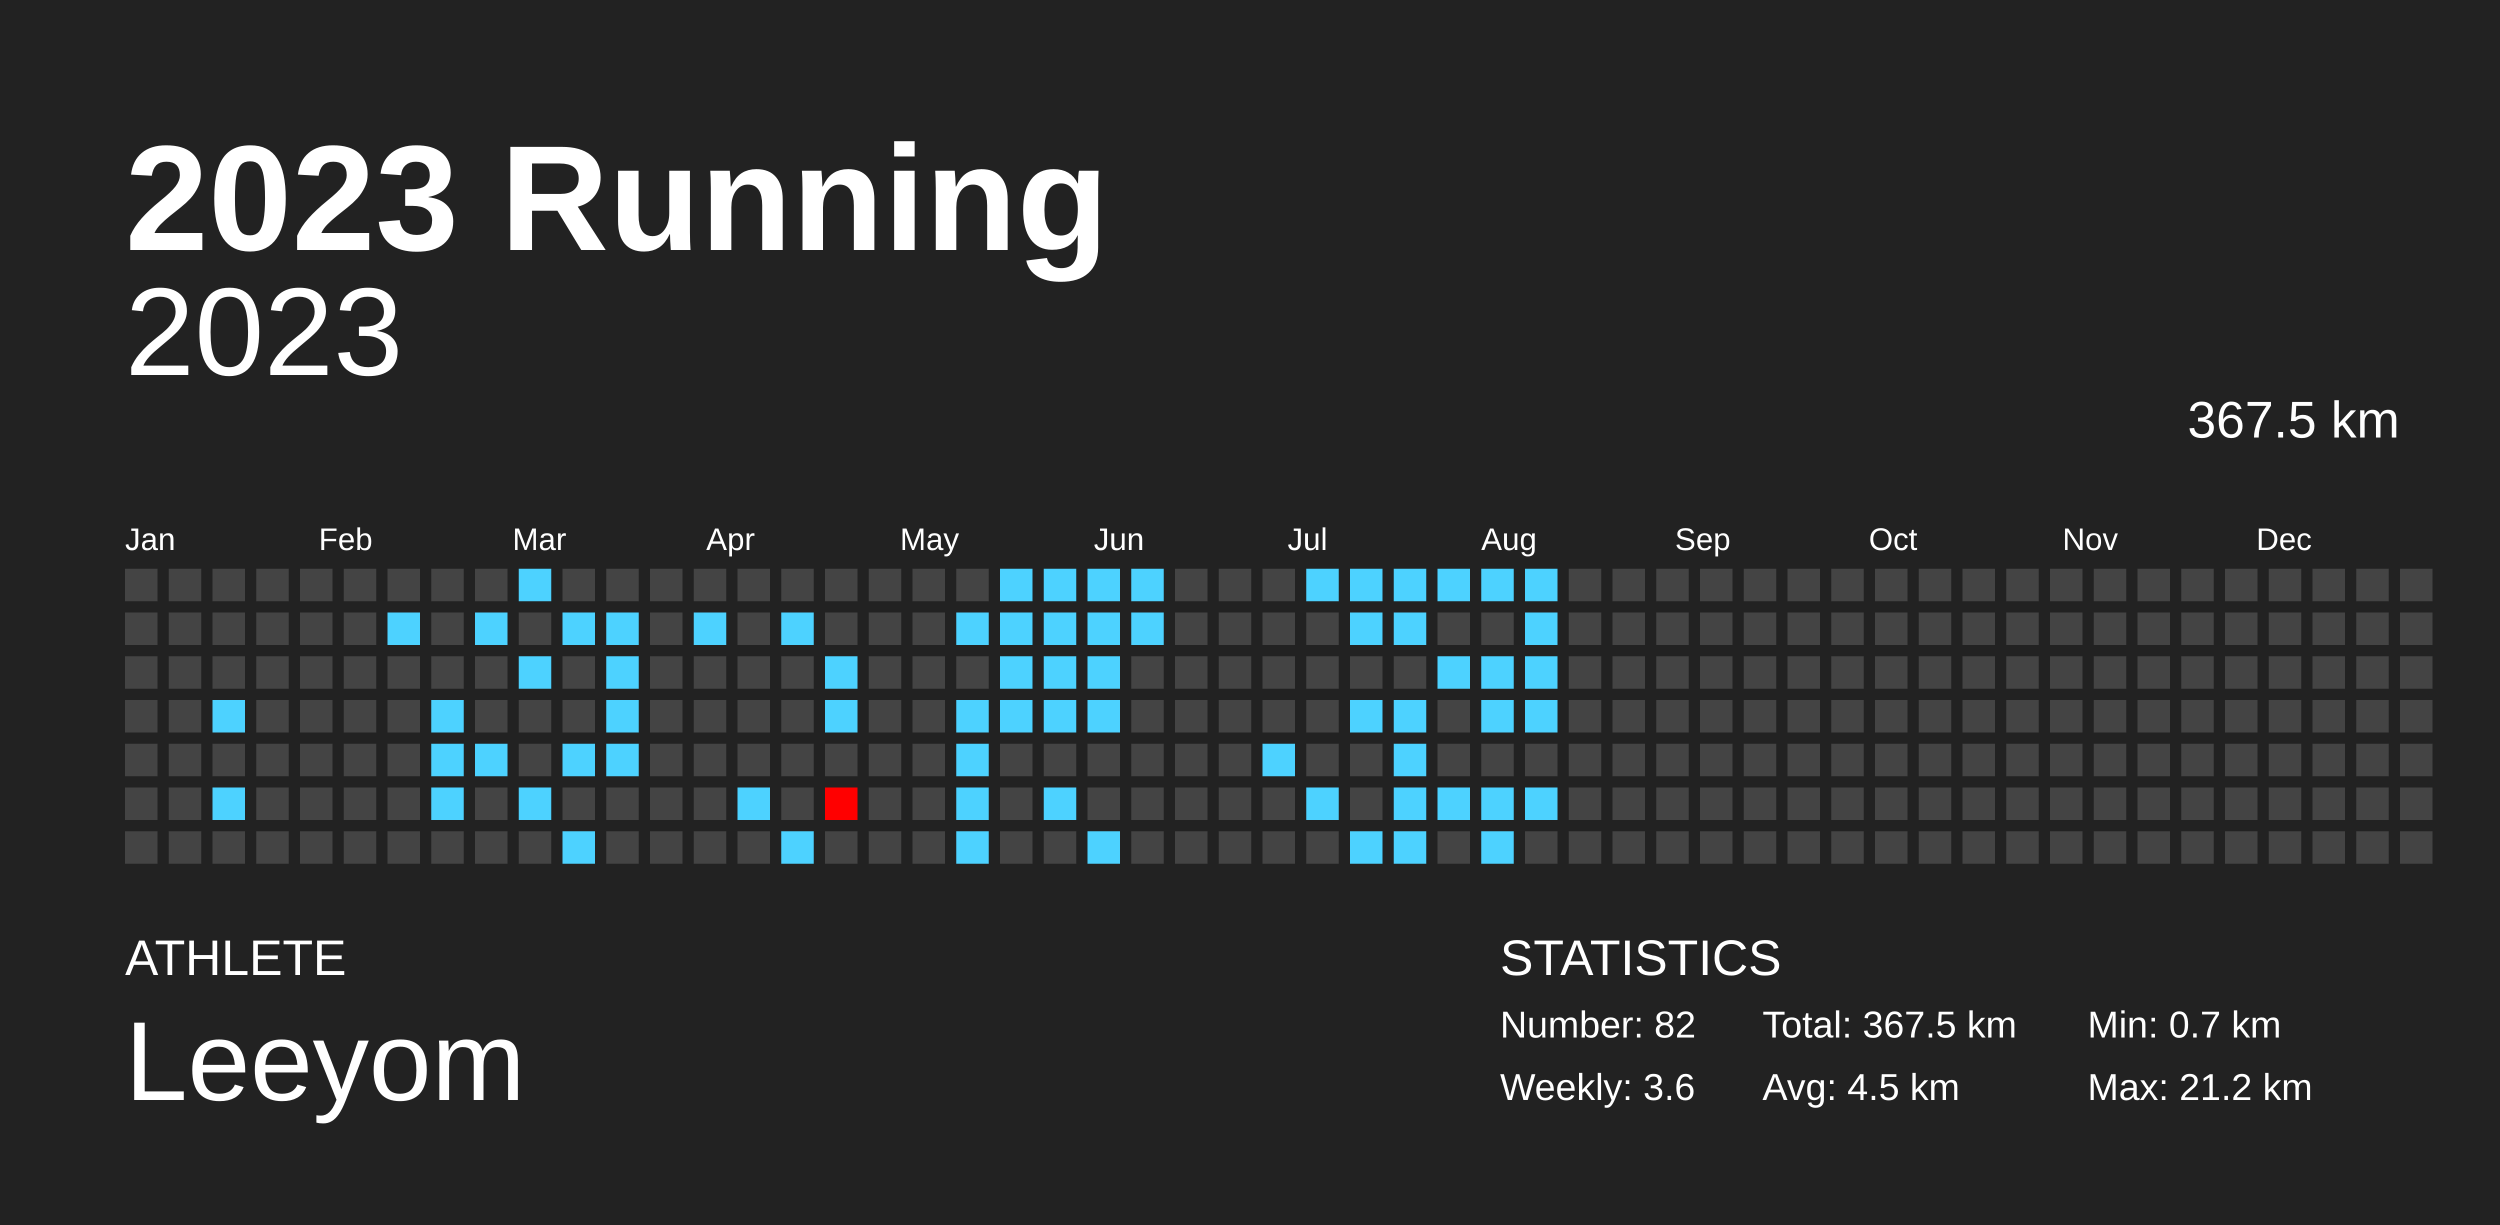
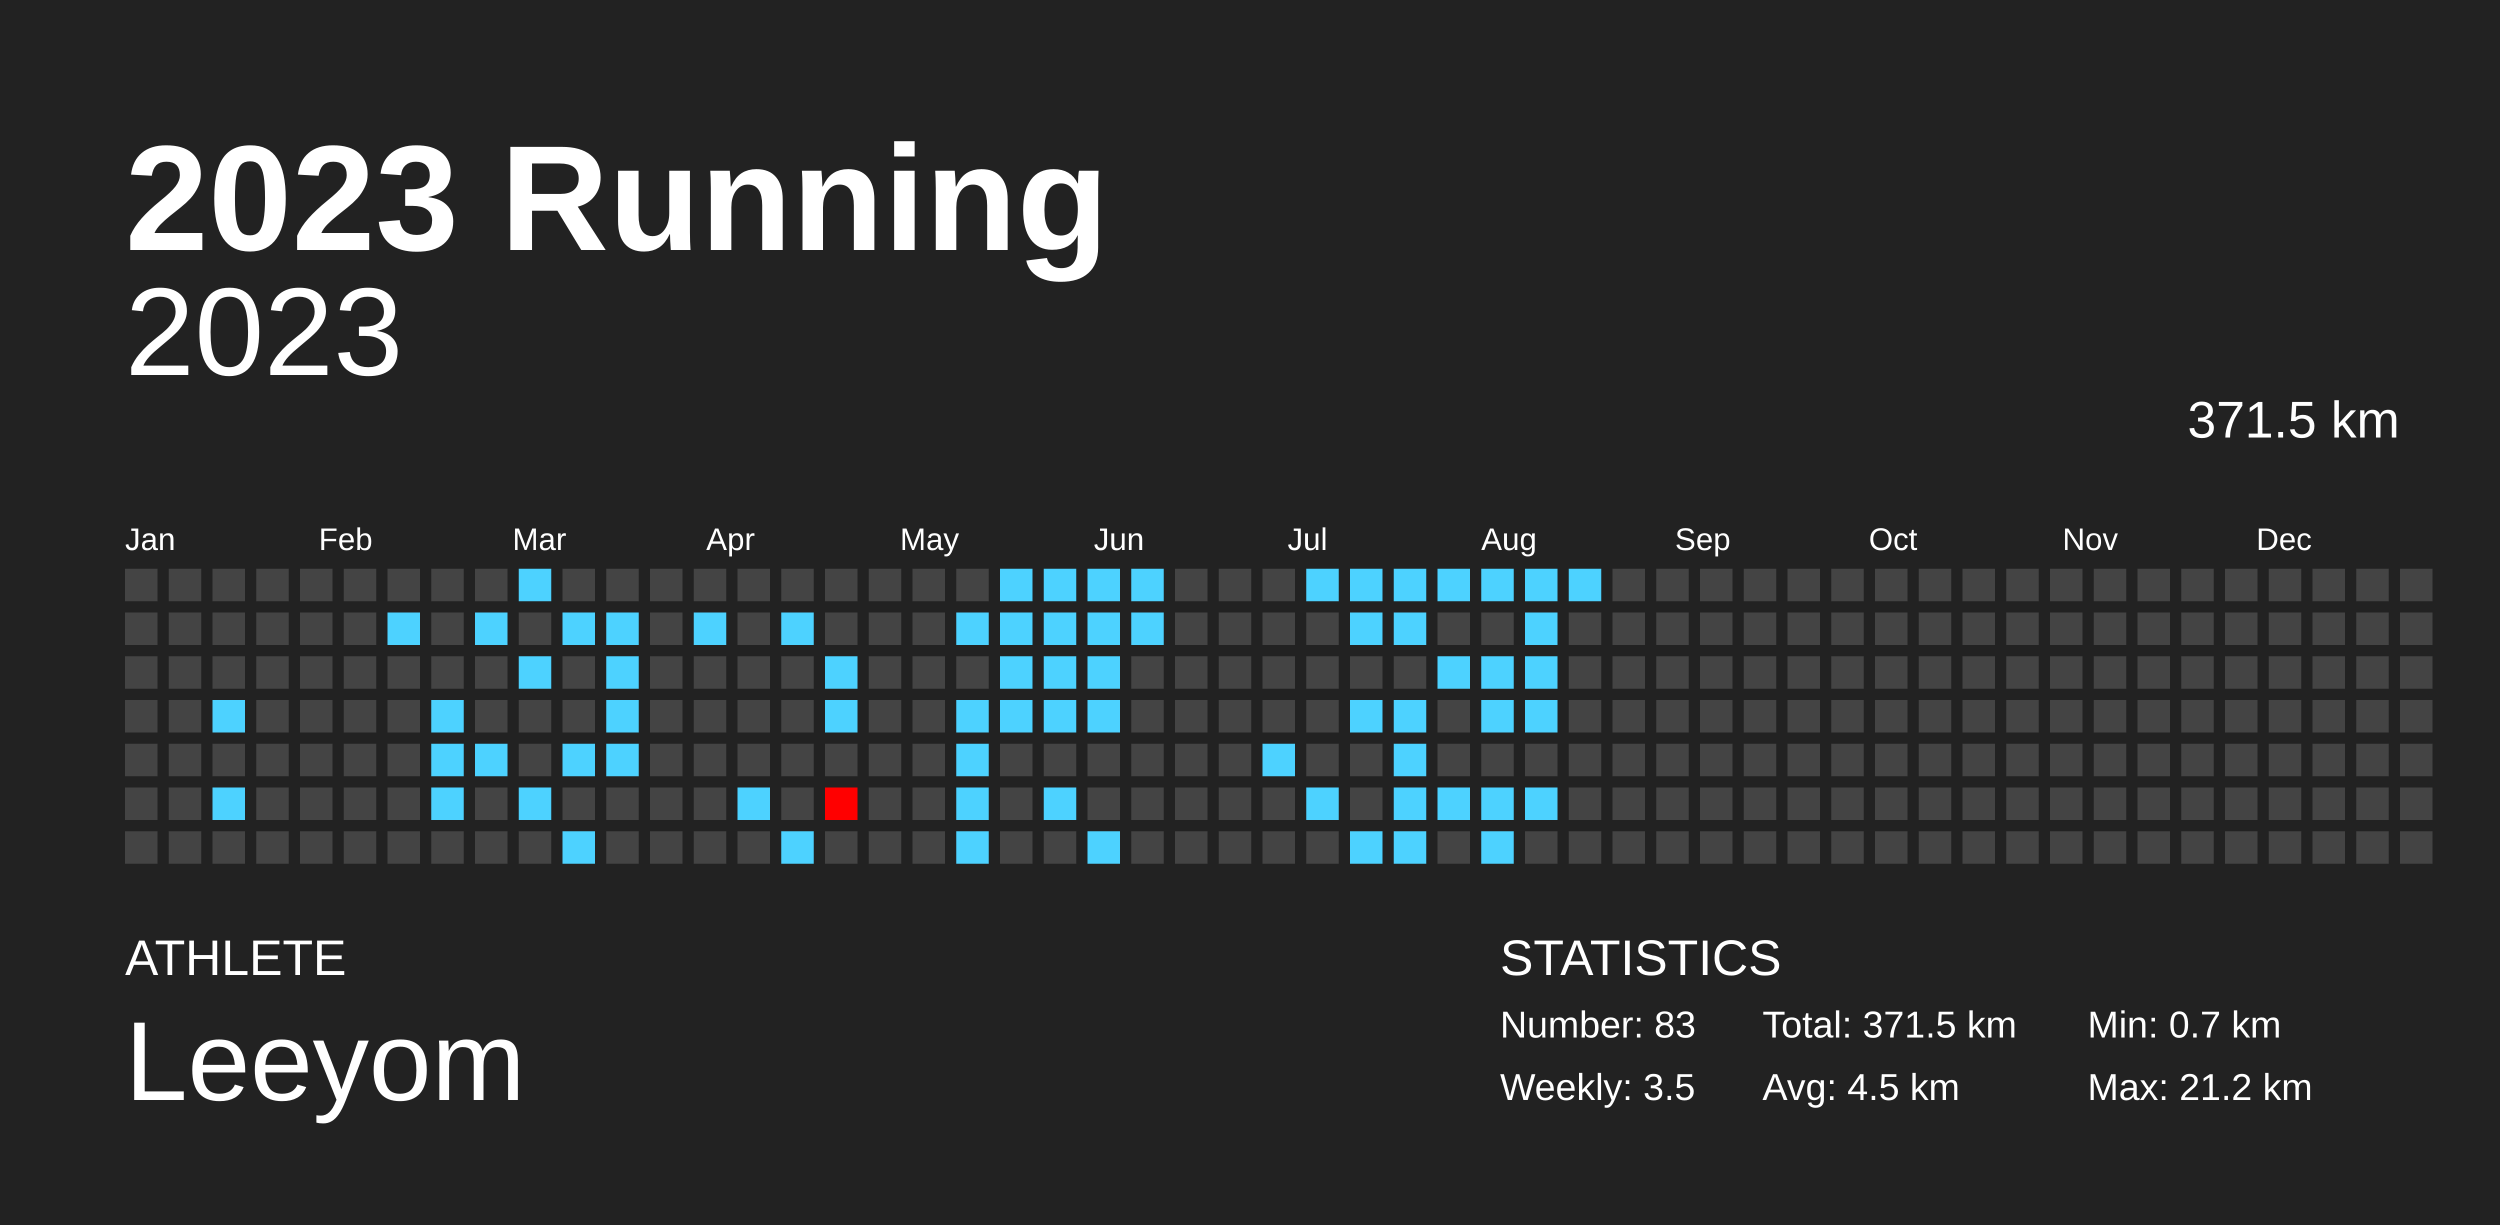
<svg xmlns="http://www.w3.org/2000/svg" baseProfile="full" height="98mm" version="1.1" viewBox="0,0,200,98" width="200mm">
  <defs />
  <rect fill="#222222" height="98" width="200" x="0" y="0" />
  <text fill="#FFFFFF" style="font-size:12px; font-family:Arial; font-weight:bold;" x="10" y="20">2023 Running</text>
  <text fill="#FFFFFF" style="font-size:4px; font-family:Arial" x="10" y="78">ATHLETE</text>
  <text fill="#FFFFFF" style="font-size:9px; font-family:Arial" x="10" y="88">Leeyom</text>
  <text fill="#FFFFFF" style="font-size:4px; font-family:Arial" x="120" y="78">STATISTICS</text>
-   <text fill="#FFFFFF" style="font-size:3px; font-family:Arial" x="120" y="83">Number: 82</text>
-   <text fill="#FFFFFF" style="font-size:3px; font-family:Arial" x="120" y="88">Weekly: 3.6</text>
-   <text fill="#FFFFFF" style="font-size:3px; font-family:Arial" x="141" y="83">Total: 367.5 km</text>
+   <text fill="#FFFFFF" style="font-size:3px; font-family:Arial" x="120" y="83">Number: 83</text>
+   <text fill="#FFFFFF" style="font-size:3px; font-family:Arial" x="120" y="88">Weekly: 3.5</text>
+   <text fill="#FFFFFF" style="font-size:3px; font-family:Arial" x="141" y="83">Total: 371.5 km</text>
  <text fill="#FFFFFF" style="font-size:3px; font-family:Arial" x="141" y="88">Avg: 4.5 km</text>
  <text fill="#FFFFFF" style="font-size:3px; font-family:Arial" x="167" y="83">Min: 0.7 km</text>
  <text fill="#FFFFFF" style="font-size:3px; font-family:Arial" x="167" y="88">Max: 21.2 km</text>
  <text alignment-baseline="hanging" fill="#FFFFFF" style="font-size:10.0px; font-family:Arial;" x="10" y="30">2023</text>
-   <text alignment-baseline="hanging" fill="#FFFFFF" style="font-size:4.125px; font-family:Arial;" x="175" y="35">367.5 km</text>
+   <text alignment-baseline="hanging" fill="#FFFFFF" style="font-size:4.125px; font-family:Arial;" x="175" y="35">371.5 km</text>
  <text fill="#FFFFFF" style="font-size:2.5px; font-family:Arial" x="10.0" y="44">Jan</text>
  <text fill="#FFFFFF" style="font-size:2.5px; font-family:Arial" x="25.5" y="44">Feb</text>
  <text fill="#FFFFFF" style="font-size:2.5px; font-family:Arial" x="41.0" y="44">Mar</text>
  <text fill="#FFFFFF" style="font-size:2.5px; font-family:Arial" x="56.5" y="44">Apr</text>
  <text fill="#FFFFFF" style="font-size:2.5px; font-family:Arial" x="72.0" y="44">May</text>
  <text fill="#FFFFFF" style="font-size:2.5px; font-family:Arial" x="87.5" y="44">Jun</text>
  <text fill="#FFFFFF" style="font-size:2.5px; font-family:Arial" x="103.0" y="44">Jul</text>
  <text fill="#FFFFFF" style="font-size:2.5px; font-family:Arial" x="118.5" y="44">Aug</text>
  <text fill="#FFFFFF" style="font-size:2.5px; font-family:Arial" x="134.0" y="44">Sep</text>
  <text fill="#FFFFFF" style="font-size:2.5px; font-family:Arial" x="149.5" y="44">Oct</text>
  <text fill="#FFFFFF" style="font-size:2.5px; font-family:Arial" x="165.0" y="44">Nov</text>
  <text fill="#FFFFFF" style="font-size:2.5px; font-family:Arial" x="180.5" y="44">Dec</text>
  <rect fill="#444444" height="2.6" width="2.6" x="10.0" y="45.5" />
  <rect fill="#444444" height="2.6" width="2.6" x="10.0" y="49.0" />
  <rect fill="#444444" height="2.6" width="2.6" x="10.0" y="52.5" />
  <rect fill="#444444" height="2.6" width="2.6" x="10.0" y="56.0" />
  <rect fill="#444444" height="2.6" width="2.6" x="10.0" y="59.5" />
  <rect fill="#444444" height="2.6" width="2.6" x="10.0" y="63.0" />
  <rect fill="#444444" height="2.6" width="2.6" x="10.0" y="66.5" />
  <rect fill="#444444" height="2.6" width="2.6" x="13.5" y="45.5" />
  <rect fill="#444444" height="2.6" width="2.6" x="13.5" y="49.0" />
  <rect fill="#444444" height="2.6" width="2.6" x="13.5" y="52.5" />
  <rect fill="#444444" height="2.6" width="2.6" x="13.5" y="56.0" />
  <rect fill="#444444" height="2.6" width="2.6" x="13.5" y="59.5" />
  <rect fill="#444444" height="2.6" width="2.6" x="13.5" y="63.0" />
  <rect fill="#444444" height="2.6" width="2.6" x="13.5" y="66.5" />
  <rect fill="#444444" height="2.6" width="2.6" x="17.0" y="45.5" />
  <rect fill="#444444" height="2.6" width="2.6" x="17.0" y="49.0" />
  <rect fill="#444444" height="2.6" width="2.6" x="17.0" y="52.5" />
  <rect fill="#4dd2ff" height="2.6" width="2.6" x="17.0" y="56.0" />
  <rect fill="#444444" height="2.6" width="2.6" x="17.0" y="59.5" />
  <rect fill="#4dd2ff" height="2.6" width="2.6" x="17.0" y="63.0" />
  <rect fill="#444444" height="2.6" width="2.6" x="17.0" y="66.5" />
  <rect fill="#444444" height="2.6" width="2.6" x="20.5" y="45.5" />
  <rect fill="#444444" height="2.6" width="2.6" x="20.5" y="49.0" />
  <rect fill="#444444" height="2.6" width="2.6" x="20.5" y="52.5" />
  <rect fill="#444444" height="2.6" width="2.6" x="20.5" y="56.0" />
  <rect fill="#444444" height="2.6" width="2.6" x="20.5" y="59.5" />
  <rect fill="#444444" height="2.6" width="2.6" x="20.5" y="63.0" />
  <rect fill="#444444" height="2.6" width="2.6" x="20.5" y="66.5" />
  <rect fill="#444444" height="2.6" width="2.6" x="24.0" y="45.5" />
  <rect fill="#444444" height="2.6" width="2.6" x="24.0" y="49.0" />
  <rect fill="#444444" height="2.6" width="2.6" x="24.0" y="52.5" />
  <rect fill="#444444" height="2.6" width="2.6" x="24.0" y="56.0" />
  <rect fill="#444444" height="2.6" width="2.6" x="24.0" y="59.5" />
  <rect fill="#444444" height="2.6" width="2.6" x="24.0" y="63.0" />
  <rect fill="#444444" height="2.6" width="2.6" x="24.0" y="66.5" />
  <rect fill="#444444" height="2.6" width="2.6" x="27.5" y="45.5" />
  <rect fill="#444444" height="2.6" width="2.6" x="27.5" y="49.0" />
  <rect fill="#444444" height="2.6" width="2.6" x="27.5" y="52.5" />
  <rect fill="#444444" height="2.6" width="2.6" x="27.5" y="56.0" />
  <rect fill="#444444" height="2.6" width="2.6" x="27.5" y="59.5" />
  <rect fill="#444444" height="2.6" width="2.6" x="27.5" y="63.0" />
  <rect fill="#444444" height="2.6" width="2.6" x="27.5" y="66.5" />
  <rect fill="#444444" height="2.6" width="2.6" x="31.0" y="45.5" />
  <rect fill="#4dd2ff" height="2.6" width="2.6" x="31.0" y="49.0" />
  <rect fill="#444444" height="2.6" width="2.6" x="31.0" y="52.5" />
  <rect fill="#444444" height="2.6" width="2.6" x="31.0" y="56.0" />
  <rect fill="#444444" height="2.6" width="2.6" x="31.0" y="59.5" />
  <rect fill="#444444" height="2.6" width="2.6" x="31.0" y="63.0" />
  <rect fill="#444444" height="2.6" width="2.6" x="31.0" y="66.5" />
  <rect fill="#444444" height="2.6" width="2.6" x="34.5" y="45.5" />
  <rect fill="#444444" height="2.6" width="2.6" x="34.5" y="49.0" />
  <rect fill="#444444" height="2.6" width="2.6" x="34.5" y="52.5" />
  <rect fill="#4dd2ff" height="2.6" width="2.6" x="34.5" y="56.0" />
  <rect fill="#4dd2ff" height="2.6" width="2.6" x="34.5" y="59.5" />
  <rect fill="#4dd2ff" height="2.6" width="2.6" x="34.5" y="63.0" />
  <rect fill="#444444" height="2.6" width="2.6" x="34.5" y="66.5" />
  <rect fill="#444444" height="2.6" width="2.6" x="38.0" y="45.5" />
  <rect fill="#4dd2ff" height="2.6" width="2.6" x="38.0" y="49.0" />
  <rect fill="#444444" height="2.6" width="2.6" x="38.0" y="52.5" />
  <rect fill="#444444" height="2.6" width="2.6" x="38.0" y="56.0" />
  <rect fill="#4dd2ff" height="2.6" width="2.6" x="38.0" y="59.5" />
  <rect fill="#444444" height="2.6" width="2.6" x="38.0" y="63.0" />
  <rect fill="#444444" height="2.6" width="2.6" x="38.0" y="66.5" />
  <rect fill="#4dd2ff" height="2.6" width="2.6" x="41.5" y="45.5" />
  <rect fill="#444444" height="2.6" width="2.6" x="41.5" y="49.0" />
  <rect fill="#4dd2ff" height="2.6" width="2.6" x="41.5" y="52.5" />
  <rect fill="#444444" height="2.6" width="2.6" x="41.5" y="56.0" />
  <rect fill="#444444" height="2.6" width="2.6" x="41.5" y="59.5" />
  <rect fill="#4dd2ff" height="2.6" width="2.6" x="41.5" y="63.0" />
  <rect fill="#444444" height="2.6" width="2.6" x="41.5" y="66.5" />
  <rect fill="#444444" height="2.6" width="2.6" x="45.0" y="45.5" />
  <rect fill="#4dd2ff" height="2.6" width="2.6" x="45.0" y="49.0" />
  <rect fill="#444444" height="2.6" width="2.6" x="45.0" y="52.5" />
  <rect fill="#444444" height="2.6" width="2.6" x="45.0" y="56.0" />
  <rect fill="#4dd2ff" height="2.6" width="2.6" x="45.0" y="59.5" />
  <rect fill="#444444" height="2.6" width="2.6" x="45.0" y="63.0" />
  <rect fill="#4dd2ff" height="2.6" width="2.6" x="45.0" y="66.5" />
  <rect fill="#444444" height="2.6" width="2.6" x="48.5" y="45.5" />
  <rect fill="#4dd2ff" height="2.6" width="2.6" x="48.5" y="49.0" />
  <rect fill="#4dd2ff" height="2.6" width="2.6" x="48.5" y="52.5" />
  <rect fill="#4dd2ff" height="2.6" width="2.6" x="48.5" y="56.0" />
  <rect fill="#4dd2ff" height="2.6" width="2.6" x="48.5" y="59.5" />
  <rect fill="#444444" height="2.6" width="2.6" x="48.5" y="63.0" />
  <rect fill="#444444" height="2.6" width="2.6" x="48.5" y="66.5" />
  <rect fill="#444444" height="2.6" width="2.6" x="52.0" y="45.5" />
  <rect fill="#444444" height="2.6" width="2.6" x="52.0" y="49.0" />
  <rect fill="#444444" height="2.6" width="2.6" x="52.0" y="52.5" />
  <rect fill="#444444" height="2.6" width="2.6" x="52.0" y="56.0" />
  <rect fill="#444444" height="2.6" width="2.6" x="52.0" y="59.5" />
  <rect fill="#444444" height="2.6" width="2.6" x="52.0" y="63.0" />
  <rect fill="#444444" height="2.6" width="2.6" x="52.0" y="66.5" />
  <rect fill="#444444" height="2.6" width="2.6" x="55.5" y="45.5" />
  <rect fill="#4dd2ff" height="2.6" width="2.6" x="55.5" y="49.0" />
  <rect fill="#444444" height="2.6" width="2.6" x="55.5" y="52.5" />
  <rect fill="#444444" height="2.6" width="2.6" x="55.5" y="56.0" />
  <rect fill="#444444" height="2.6" width="2.6" x="55.5" y="59.5" />
  <rect fill="#444444" height="2.6" width="2.6" x="55.5" y="63.0" />
  <rect fill="#444444" height="2.6" width="2.6" x="55.5" y="66.5" />
  <rect fill="#444444" height="2.6" width="2.6" x="59.0" y="45.5" />
  <rect fill="#444444" height="2.6" width="2.6" x="59.0" y="49.0" />
  <rect fill="#444444" height="2.6" width="2.6" x="59.0" y="52.5" />
  <rect fill="#444444" height="2.6" width="2.6" x="59.0" y="56.0" />
  <rect fill="#444444" height="2.6" width="2.6" x="59.0" y="59.5" />
  <rect fill="#4dd2ff" height="2.6" width="2.6" x="59.0" y="63.0" />
  <rect fill="#444444" height="2.6" width="2.6" x="59.0" y="66.5" />
  <rect fill="#444444" height="2.6" width="2.6" x="62.5" y="45.5" />
  <rect fill="#4dd2ff" height="2.6" width="2.6" x="62.5" y="49.0" />
  <rect fill="#444444" height="2.6" width="2.6" x="62.5" y="52.5" />
  <rect fill="#444444" height="2.6" width="2.6" x="62.5" y="56.0" />
  <rect fill="#444444" height="2.6" width="2.6" x="62.5" y="59.5" />
  <rect fill="#444444" height="2.6" width="2.6" x="62.5" y="63.0" />
  <rect fill="#4dd2ff" height="2.6" width="2.6" x="62.5" y="66.5" />
  <rect fill="#444444" height="2.6" width="2.6" x="66.0" y="45.5" />
  <rect fill="#444444" height="2.6" width="2.6" x="66.0" y="49.0" />
  <rect fill="#4dd2ff" height="2.6" width="2.6" x="66.0" y="52.5" />
  <rect fill="#4dd2ff" height="2.6" width="2.6" x="66.0" y="56.0" />
  <rect fill="#444444" height="2.6" width="2.6" x="66.0" y="59.5" />
  <rect fill="red" height="2.6" width="2.6" x="66.0" y="63.0" />
  <rect fill="#444444" height="2.6" width="2.6" x="66.0" y="66.5" />
  <rect fill="#444444" height="2.6" width="2.6" x="69.5" y="45.5" />
  <rect fill="#444444" height="2.6" width="2.6" x="69.5" y="49.0" />
  <rect fill="#444444" height="2.6" width="2.6" x="69.5" y="52.5" />
  <rect fill="#444444" height="2.6" width="2.6" x="69.5" y="56.0" />
  <rect fill="#444444" height="2.6" width="2.6" x="69.5" y="59.5" />
  <rect fill="#444444" height="2.6" width="2.6" x="69.5" y="63.0" />
  <rect fill="#444444" height="2.6" width="2.6" x="69.5" y="66.5" />
  <rect fill="#444444" height="2.6" width="2.6" x="73.0" y="45.5" />
  <rect fill="#444444" height="2.6" width="2.6" x="73.0" y="49.0" />
  <rect fill="#444444" height="2.6" width="2.6" x="73.0" y="52.5" />
  <rect fill="#444444" height="2.6" width="2.6" x="73.0" y="56.0" />
  <rect fill="#444444" height="2.6" width="2.6" x="73.0" y="59.5" />
  <rect fill="#444444" height="2.6" width="2.6" x="73.0" y="63.0" />
  <rect fill="#444444" height="2.6" width="2.6" x="73.0" y="66.5" />
  <rect fill="#444444" height="2.6" width="2.6" x="76.5" y="45.5" />
  <rect fill="#4dd2ff" height="2.6" width="2.6" x="76.5" y="49.0" />
  <rect fill="#444444" height="2.6" width="2.6" x="76.5" y="52.5" />
  <rect fill="#4dd2ff" height="2.6" width="2.6" x="76.5" y="56.0" />
  <rect fill="#4dd2ff" height="2.6" width="2.6" x="76.5" y="59.5" />
  <rect fill="#4dd2ff" height="2.6" width="2.6" x="76.5" y="63.0" />
  <rect fill="#4dd2ff" height="2.6" width="2.6" x="76.5" y="66.5" />
  <rect fill="#4dd2ff" height="2.6" width="2.6" x="80.0" y="45.5" />
  <rect fill="#4dd2ff" height="2.6" width="2.6" x="80.0" y="49.0" />
  <rect fill="#4dd2ff" height="2.6" width="2.6" x="80.0" y="52.5" />
  <rect fill="#4dd2ff" height="2.6" width="2.6" x="80.0" y="56.0" />
  <rect fill="#444444" height="2.6" width="2.6" x="80.0" y="59.5" />
  <rect fill="#444444" height="2.6" width="2.6" x="80.0" y="63.0" />
  <rect fill="#444444" height="2.6" width="2.6" x="80.0" y="66.5" />
  <rect fill="#4dd2ff" height="2.6" width="2.6" x="83.5" y="45.5" />
  <rect fill="#4dd2ff" height="2.6" width="2.6" x="83.5" y="49.0" />
  <rect fill="#4dd2ff" height="2.6" width="2.6" x="83.5" y="52.5" />
  <rect fill="#4dd2ff" height="2.6" width="2.6" x="83.5" y="56.0" />
  <rect fill="#444444" height="2.6" width="2.6" x="83.5" y="59.5" />
  <rect fill="#4dd2ff" height="2.6" width="2.6" x="83.5" y="63.0" />
  <rect fill="#444444" height="2.6" width="2.6" x="83.5" y="66.5" />
  <rect fill="#4dd2ff" height="2.6" width="2.6" x="87.0" y="45.5" />
  <rect fill="#4dd2ff" height="2.6" width="2.6" x="87.0" y="49.0" />
  <rect fill="#4dd2ff" height="2.6" width="2.6" x="87.0" y="52.5" />
  <rect fill="#4dd2ff" height="2.6" width="2.6" x="87.0" y="56.0" />
  <rect fill="#444444" height="2.6" width="2.6" x="87.0" y="59.5" />
  <rect fill="#444444" height="2.6" width="2.6" x="87.0" y="63.0" />
  <rect fill="#4dd2ff" height="2.6" width="2.6" x="87.0" y="66.5" />
  <rect fill="#4dd2ff" height="2.6" width="2.6" x="90.5" y="45.5" />
  <rect fill="#4dd2ff" height="2.6" width="2.6" x="90.5" y="49.0" />
  <rect fill="#444444" height="2.6" width="2.6" x="90.5" y="52.5" />
  <rect fill="#444444" height="2.6" width="2.6" x="90.5" y="56.0" />
  <rect fill="#444444" height="2.6" width="2.6" x="90.5" y="59.5" />
  <rect fill="#444444" height="2.6" width="2.6" x="90.5" y="63.0" />
  <rect fill="#444444" height="2.6" width="2.6" x="90.5" y="66.5" />
  <rect fill="#444444" height="2.6" width="2.6" x="94.0" y="45.5" />
  <rect fill="#444444" height="2.6" width="2.6" x="94.0" y="49.0" />
  <rect fill="#444444" height="2.6" width="2.6" x="94.0" y="52.5" />
  <rect fill="#444444" height="2.6" width="2.6" x="94.0" y="56.0" />
  <rect fill="#444444" height="2.6" width="2.6" x="94.0" y="59.5" />
  <rect fill="#444444" height="2.6" width="2.6" x="94.0" y="63.0" />
  <rect fill="#444444" height="2.6" width="2.6" x="94.0" y="66.5" />
  <rect fill="#444444" height="2.6" width="2.6" x="97.5" y="45.5" />
  <rect fill="#444444" height="2.6" width="2.6" x="97.5" y="49.0" />
  <rect fill="#444444" height="2.6" width="2.6" x="97.5" y="52.5" />
  <rect fill="#444444" height="2.6" width="2.6" x="97.5" y="56.0" />
  <rect fill="#444444" height="2.6" width="2.6" x="97.5" y="59.5" />
  <rect fill="#444444" height="2.6" width="2.6" x="97.5" y="63.0" />
  <rect fill="#444444" height="2.6" width="2.6" x="97.5" y="66.5" />
  <rect fill="#444444" height="2.6" width="2.6" x="101.0" y="45.5" />
  <rect fill="#444444" height="2.6" width="2.6" x="101.0" y="49.0" />
  <rect fill="#444444" height="2.6" width="2.6" x="101.0" y="52.5" />
  <rect fill="#444444" height="2.6" width="2.6" x="101.0" y="56.0" />
  <rect fill="#4dd2ff" height="2.6" width="2.6" x="101.0" y="59.5" />
  <rect fill="#444444" height="2.6" width="2.6" x="101.0" y="63.0" />
  <rect fill="#444444" height="2.6" width="2.6" x="101.0" y="66.5" />
  <rect fill="#4dd2ff" height="2.6" width="2.6" x="104.5" y="45.5" />
  <rect fill="#444444" height="2.6" width="2.6" x="104.5" y="49.0" />
  <rect fill="#444444" height="2.6" width="2.6" x="104.5" y="52.5" />
  <rect fill="#444444" height="2.6" width="2.6" x="104.5" y="56.0" />
  <rect fill="#444444" height="2.6" width="2.6" x="104.5" y="59.5" />
  <rect fill="#4dd2ff" height="2.6" width="2.6" x="104.5" y="63.0" />
  <rect fill="#444444" height="2.6" width="2.6" x="104.5" y="66.5" />
  <rect fill="#4dd2ff" height="2.6" width="2.6" x="108.0" y="45.5" />
  <rect fill="#4dd2ff" height="2.6" width="2.6" x="108.0" y="49.0" />
  <rect fill="#444444" height="2.6" width="2.6" x="108.0" y="52.5" />
  <rect fill="#4dd2ff" height="2.6" width="2.6" x="108.0" y="56.0" />
  <rect fill="#444444" height="2.6" width="2.6" x="108.0" y="59.5" />
  <rect fill="#444444" height="2.6" width="2.6" x="108.0" y="63.0" />
  <rect fill="#4dd2ff" height="2.6" width="2.6" x="108.0" y="66.5" />
  <rect fill="#4dd2ff" height="2.6" width="2.6" x="111.5" y="45.5" />
  <rect fill="#4dd2ff" height="2.6" width="2.6" x="111.5" y="49.0" />
  <rect fill="#444444" height="2.6" width="2.6" x="111.5" y="52.5" />
  <rect fill="#4dd2ff" height="2.6" width="2.6" x="111.5" y="56.0" />
  <rect fill="#4dd2ff" height="2.6" width="2.6" x="111.5" y="59.5" />
  <rect fill="#4dd2ff" height="2.6" width="2.6" x="111.5" y="63.0" />
  <rect fill="#4dd2ff" height="2.6" width="2.6" x="111.5" y="66.5" />
  <rect fill="#4dd2ff" height="2.6" width="2.6" x="115.0" y="45.5" />
  <rect fill="#444444" height="2.6" width="2.6" x="115.0" y="49.0" />
  <rect fill="#4dd2ff" height="2.6" width="2.6" x="115.0" y="52.5" />
  <rect fill="#444444" height="2.6" width="2.6" x="115.0" y="56.0" />
  <rect fill="#444444" height="2.6" width="2.6" x="115.0" y="59.5" />
  <rect fill="#4dd2ff" height="2.6" width="2.6" x="115.0" y="63.0" />
  <rect fill="#444444" height="2.6" width="2.6" x="115.0" y="66.5" />
  <rect fill="#4dd2ff" height="2.6" width="2.6" x="118.5" y="45.5" />
  <rect fill="#444444" height="2.6" width="2.6" x="118.5" y="49.0" />
  <rect fill="#4dd2ff" height="2.6" width="2.6" x="118.5" y="52.5" />
  <rect fill="#4dd2ff" height="2.6" width="2.6" x="118.5" y="56.0" />
  <rect fill="#444444" height="2.6" width="2.6" x="118.5" y="59.5" />
  <rect fill="#4dd2ff" height="2.6" width="2.6" x="118.5" y="63.0" />
  <rect fill="#4dd2ff" height="2.6" width="2.6" x="118.5" y="66.5" />
  <rect fill="#4dd2ff" height="2.6" width="2.6" x="122.0" y="45.5" />
  <rect fill="#4dd2ff" height="2.6" width="2.6" x="122.0" y="49.0" />
  <rect fill="#4dd2ff" height="2.6" width="2.6" x="122.0" y="52.5" />
  <rect fill="#4dd2ff" height="2.6" width="2.6" x="122.0" y="56.0" />
  <rect fill="#444444" height="2.6" width="2.6" x="122.0" y="59.5" />
  <rect fill="#4dd2ff" height="2.6" width="2.6" x="122.0" y="63.0" />
  <rect fill="#444444" height="2.6" width="2.6" x="122.0" y="66.5" />
-   <rect fill="#444444" height="2.6" width="2.6" x="125.5" y="45.5" />
+   <rect fill="#4dd2ff" height="2.6" width="2.6" x="125.5" y="45.5" />
  <rect fill="#444444" height="2.6" width="2.6" x="125.5" y="49.0" />
  <rect fill="#444444" height="2.6" width="2.6" x="125.5" y="52.5" />
  <rect fill="#444444" height="2.6" width="2.6" x="125.5" y="56.0" />
  <rect fill="#444444" height="2.6" width="2.6" x="125.5" y="59.5" />
  <rect fill="#444444" height="2.6" width="2.6" x="125.5" y="63.0" />
  <rect fill="#444444" height="2.6" width="2.6" x="125.5" y="66.5" />
  <rect fill="#444444" height="2.6" width="2.6" x="129.0" y="45.5" />
  <rect fill="#444444" height="2.6" width="2.6" x="129.0" y="49.0" />
  <rect fill="#444444" height="2.6" width="2.6" x="129.0" y="52.5" />
  <rect fill="#444444" height="2.6" width="2.6" x="129.0" y="56.0" />
  <rect fill="#444444" height="2.6" width="2.6" x="129.0" y="59.5" />
  <rect fill="#444444" height="2.6" width="2.6" x="129.0" y="63.0" />
  <rect fill="#444444" height="2.6" width="2.6" x="129.0" y="66.5" />
  <rect fill="#444444" height="2.6" width="2.6" x="132.5" y="45.5" />
  <rect fill="#444444" height="2.6" width="2.6" x="132.5" y="49.0" />
  <rect fill="#444444" height="2.6" width="2.6" x="132.5" y="52.5" />
  <rect fill="#444444" height="2.6" width="2.6" x="132.5" y="56.0" />
  <rect fill="#444444" height="2.6" width="2.6" x="132.5" y="59.5" />
  <rect fill="#444444" height="2.6" width="2.6" x="132.5" y="63.0" />
  <rect fill="#444444" height="2.6" width="2.6" x="132.5" y="66.5" />
  <rect fill="#444444" height="2.6" width="2.6" x="136.0" y="45.5" />
  <rect fill="#444444" height="2.6" width="2.6" x="136.0" y="49.0" />
  <rect fill="#444444" height="2.6" width="2.6" x="136.0" y="52.5" />
  <rect fill="#444444" height="2.6" width="2.6" x="136.0" y="56.0" />
  <rect fill="#444444" height="2.6" width="2.6" x="136.0" y="59.5" />
  <rect fill="#444444" height="2.6" width="2.6" x="136.0" y="63.0" />
  <rect fill="#444444" height="2.6" width="2.6" x="136.0" y="66.5" />
  <rect fill="#444444" height="2.6" width="2.6" x="139.5" y="45.5" />
  <rect fill="#444444" height="2.6" width="2.6" x="139.5" y="49.0" />
  <rect fill="#444444" height="2.6" width="2.6" x="139.5" y="52.5" />
  <rect fill="#444444" height="2.6" width="2.6" x="139.5" y="56.0" />
  <rect fill="#444444" height="2.6" width="2.6" x="139.5" y="59.5" />
  <rect fill="#444444" height="2.6" width="2.6" x="139.5" y="63.0" />
  <rect fill="#444444" height="2.6" width="2.6" x="139.5" y="66.5" />
  <rect fill="#444444" height="2.6" width="2.6" x="143.0" y="45.5" />
  <rect fill="#444444" height="2.6" width="2.6" x="143.0" y="49.0" />
  <rect fill="#444444" height="2.6" width="2.6" x="143.0" y="52.5" />
  <rect fill="#444444" height="2.6" width="2.6" x="143.0" y="56.0" />
  <rect fill="#444444" height="2.6" width="2.6" x="143.0" y="59.5" />
  <rect fill="#444444" height="2.6" width="2.6" x="143.0" y="63.0" />
  <rect fill="#444444" height="2.6" width="2.6" x="143.0" y="66.5" />
  <rect fill="#444444" height="2.6" width="2.6" x="146.5" y="45.5" />
  <rect fill="#444444" height="2.6" width="2.6" x="146.5" y="49.0" />
  <rect fill="#444444" height="2.6" width="2.6" x="146.5" y="52.5" />
  <rect fill="#444444" height="2.6" width="2.6" x="146.5" y="56.0" />
  <rect fill="#444444" height="2.6" width="2.6" x="146.5" y="59.5" />
  <rect fill="#444444" height="2.6" width="2.6" x="146.5" y="63.0" />
  <rect fill="#444444" height="2.6" width="2.6" x="146.5" y="66.5" />
  <rect fill="#444444" height="2.6" width="2.6" x="150.0" y="45.5" />
  <rect fill="#444444" height="2.6" width="2.6" x="150.0" y="49.0" />
  <rect fill="#444444" height="2.6" width="2.6" x="150.0" y="52.5" />
  <rect fill="#444444" height="2.6" width="2.6" x="150.0" y="56.0" />
  <rect fill="#444444" height="2.6" width="2.6" x="150.0" y="59.5" />
  <rect fill="#444444" height="2.6" width="2.6" x="150.0" y="63.0" />
  <rect fill="#444444" height="2.6" width="2.6" x="150.0" y="66.5" />
  <rect fill="#444444" height="2.6" width="2.6" x="153.5" y="45.5" />
  <rect fill="#444444" height="2.6" width="2.6" x="153.5" y="49.0" />
  <rect fill="#444444" height="2.6" width="2.6" x="153.5" y="52.5" />
  <rect fill="#444444" height="2.6" width="2.6" x="153.5" y="56.0" />
  <rect fill="#444444" height="2.6" width="2.6" x="153.5" y="59.5" />
  <rect fill="#444444" height="2.6" width="2.6" x="153.5" y="63.0" />
  <rect fill="#444444" height="2.6" width="2.6" x="153.5" y="66.5" />
  <rect fill="#444444" height="2.6" width="2.6" x="157.0" y="45.5" />
  <rect fill="#444444" height="2.6" width="2.6" x="157.0" y="49.0" />
  <rect fill="#444444" height="2.6" width="2.6" x="157.0" y="52.5" />
  <rect fill="#444444" height="2.6" width="2.6" x="157.0" y="56.0" />
  <rect fill="#444444" height="2.6" width="2.6" x="157.0" y="59.5" />
  <rect fill="#444444" height="2.6" width="2.6" x="157.0" y="63.0" />
  <rect fill="#444444" height="2.6" width="2.6" x="157.0" y="66.5" />
  <rect fill="#444444" height="2.6" width="2.6" x="160.5" y="45.5" />
  <rect fill="#444444" height="2.6" width="2.6" x="160.5" y="49.0" />
  <rect fill="#444444" height="2.6" width="2.6" x="160.5" y="52.5" />
  <rect fill="#444444" height="2.6" width="2.6" x="160.5" y="56.0" />
  <rect fill="#444444" height="2.6" width="2.6" x="160.5" y="59.5" />
  <rect fill="#444444" height="2.6" width="2.6" x="160.5" y="63.0" />
  <rect fill="#444444" height="2.6" width="2.6" x="160.5" y="66.5" />
  <rect fill="#444444" height="2.6" width="2.6" x="164.0" y="45.5" />
  <rect fill="#444444" height="2.6" width="2.6" x="164.0" y="49.0" />
  <rect fill="#444444" height="2.6" width="2.6" x="164.0" y="52.5" />
  <rect fill="#444444" height="2.6" width="2.6" x="164.0" y="56.0" />
  <rect fill="#444444" height="2.6" width="2.6" x="164.0" y="59.5" />
  <rect fill="#444444" height="2.6" width="2.6" x="164.0" y="63.0" />
  <rect fill="#444444" height="2.6" width="2.6" x="164.0" y="66.5" />
  <rect fill="#444444" height="2.6" width="2.6" x="167.5" y="45.5" />
  <rect fill="#444444" height="2.6" width="2.6" x="167.5" y="49.0" />
  <rect fill="#444444" height="2.6" width="2.6" x="167.5" y="52.5" />
  <rect fill="#444444" height="2.6" width="2.6" x="167.5" y="56.0" />
  <rect fill="#444444" height="2.6" width="2.6" x="167.5" y="59.5" />
  <rect fill="#444444" height="2.6" width="2.6" x="167.5" y="63.0" />
  <rect fill="#444444" height="2.6" width="2.6" x="167.5" y="66.5" />
  <rect fill="#444444" height="2.6" width="2.6" x="171.0" y="45.5" />
  <rect fill="#444444" height="2.6" width="2.6" x="171.0" y="49.0" />
  <rect fill="#444444" height="2.6" width="2.6" x="171.0" y="52.5" />
  <rect fill="#444444" height="2.6" width="2.6" x="171.0" y="56.0" />
  <rect fill="#444444" height="2.6" width="2.6" x="171.0" y="59.5" />
  <rect fill="#444444" height="2.6" width="2.6" x="171.0" y="63.0" />
  <rect fill="#444444" height="2.6" width="2.6" x="171.0" y="66.5" />
  <rect fill="#444444" height="2.6" width="2.6" x="174.5" y="45.5" />
  <rect fill="#444444" height="2.6" width="2.6" x="174.5" y="49.0" />
  <rect fill="#444444" height="2.6" width="2.6" x="174.5" y="52.5" />
  <rect fill="#444444" height="2.6" width="2.6" x="174.5" y="56.0" />
  <rect fill="#444444" height="2.6" width="2.6" x="174.5" y="59.5" />
  <rect fill="#444444" height="2.6" width="2.6" x="174.5" y="63.0" />
  <rect fill="#444444" height="2.6" width="2.6" x="174.5" y="66.5" />
  <rect fill="#444444" height="2.6" width="2.6" x="178.0" y="45.5" />
  <rect fill="#444444" height="2.6" width="2.6" x="178.0" y="49.0" />
  <rect fill="#444444" height="2.6" width="2.6" x="178.0" y="52.5" />
  <rect fill="#444444" height="2.6" width="2.6" x="178.0" y="56.0" />
  <rect fill="#444444" height="2.6" width="2.6" x="178.0" y="59.5" />
  <rect fill="#444444" height="2.6" width="2.6" x="178.0" y="63.0" />
  <rect fill="#444444" height="2.6" width="2.6" x="178.0" y="66.5" />
  <rect fill="#444444" height="2.6" width="2.6" x="181.5" y="45.5" />
  <rect fill="#444444" height="2.6" width="2.6" x="181.5" y="49.0" />
  <rect fill="#444444" height="2.6" width="2.6" x="181.5" y="52.5" />
  <rect fill="#444444" height="2.6" width="2.6" x="181.5" y="56.0" />
  <rect fill="#444444" height="2.6" width="2.6" x="181.5" y="59.5" />
  <rect fill="#444444" height="2.6" width="2.6" x="181.5" y="63.0" />
  <rect fill="#444444" height="2.6" width="2.6" x="181.5" y="66.5" />
  <rect fill="#444444" height="2.6" width="2.6" x="185.0" y="45.5" />
  <rect fill="#444444" height="2.6" width="2.6" x="185.0" y="49.0" />
  <rect fill="#444444" height="2.6" width="2.6" x="185.0" y="52.5" />
  <rect fill="#444444" height="2.6" width="2.6" x="185.0" y="56.0" />
  <rect fill="#444444" height="2.6" width="2.6" x="185.0" y="59.5" />
  <rect fill="#444444" height="2.6" width="2.6" x="185.0" y="63.0" />
  <rect fill="#444444" height="2.6" width="2.6" x="185.0" y="66.5" />
  <rect fill="#444444" height="2.6" width="2.6" x="188.5" y="45.5" />
  <rect fill="#444444" height="2.6" width="2.6" x="188.5" y="49.0" />
  <rect fill="#444444" height="2.6" width="2.6" x="188.5" y="52.5" />
  <rect fill="#444444" height="2.6" width="2.6" x="188.5" y="56.0" />
  <rect fill="#444444" height="2.6" width="2.6" x="188.5" y="59.5" />
  <rect fill="#444444" height="2.6" width="2.6" x="188.5" y="63.0" />
  <rect fill="#444444" height="2.6" width="2.6" x="188.5" y="66.5" />
  <rect fill="#444444" height="2.6" width="2.6" x="192.0" y="45.5" />
  <rect fill="#444444" height="2.6" width="2.6" x="192.0" y="49.0" />
  <rect fill="#444444" height="2.6" width="2.6" x="192.0" y="52.5" />
  <rect fill="#444444" height="2.6" width="2.6" x="192.0" y="56.0" />
  <rect fill="#444444" height="2.6" width="2.6" x="192.0" y="59.5" />
  <rect fill="#444444" height="2.6" width="2.6" x="192.0" y="63.0" />
  <rect fill="#444444" height="2.6" width="2.6" x="192.0" y="66.5" />
</svg>
